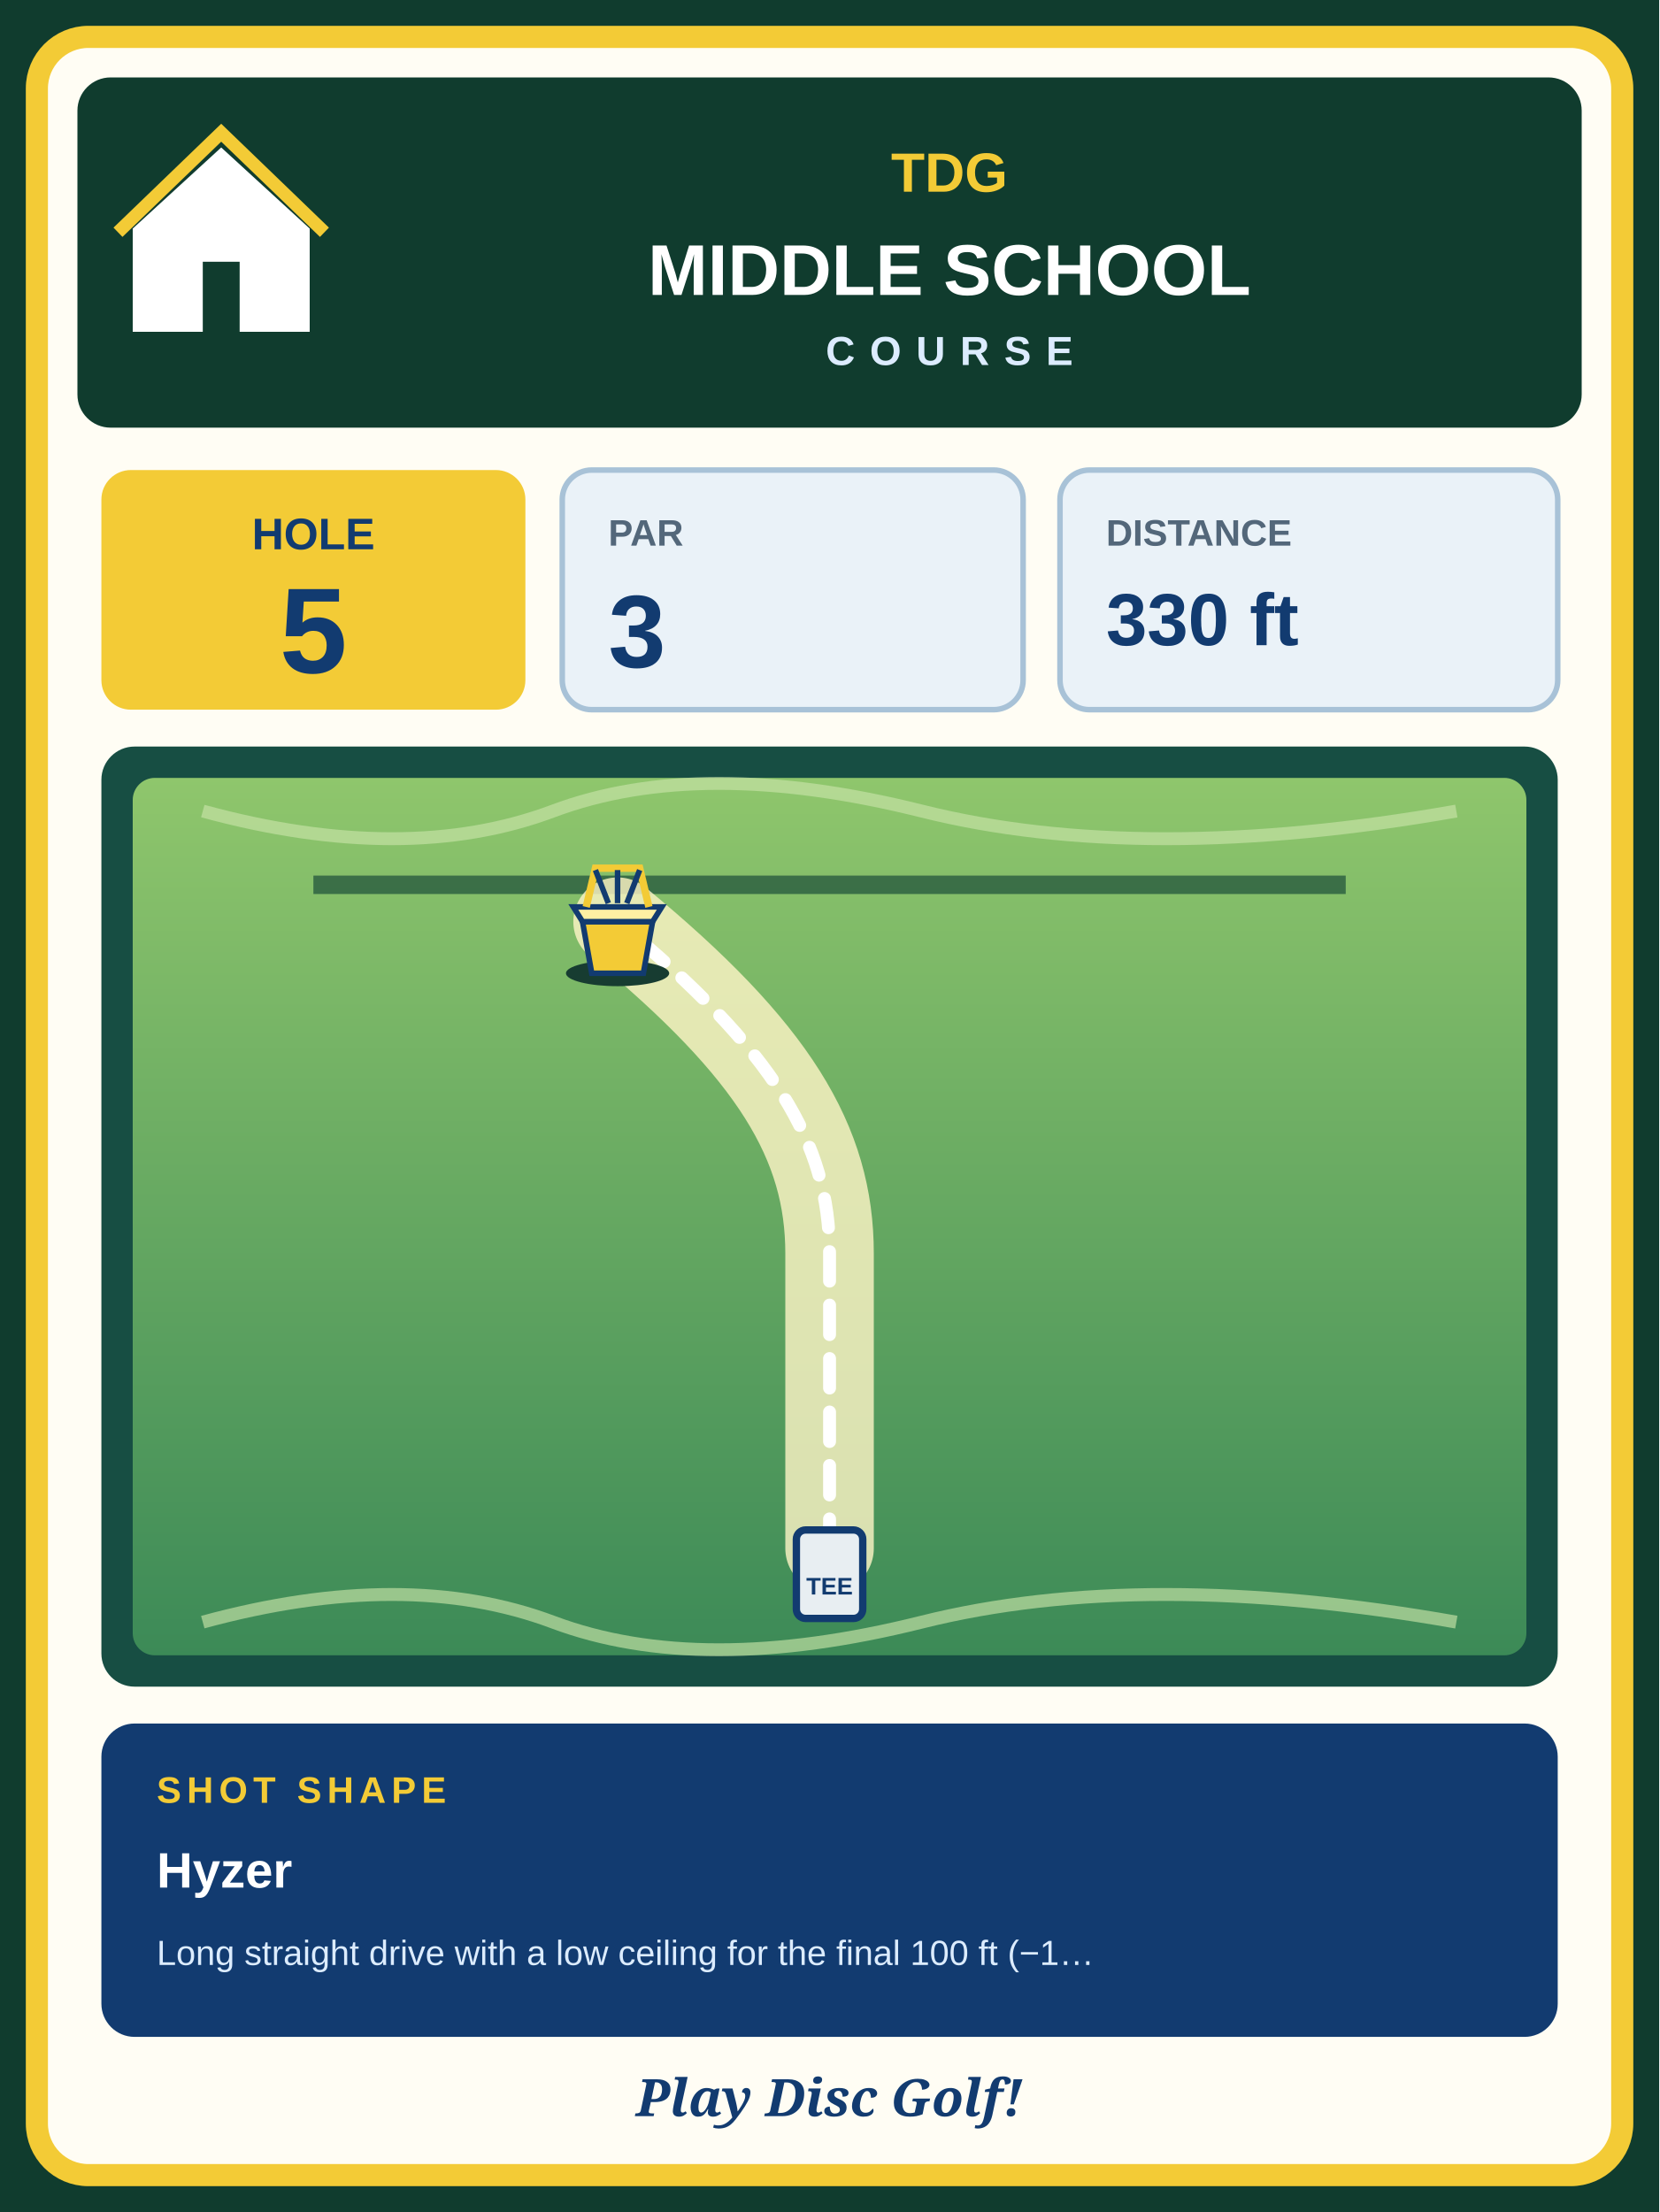
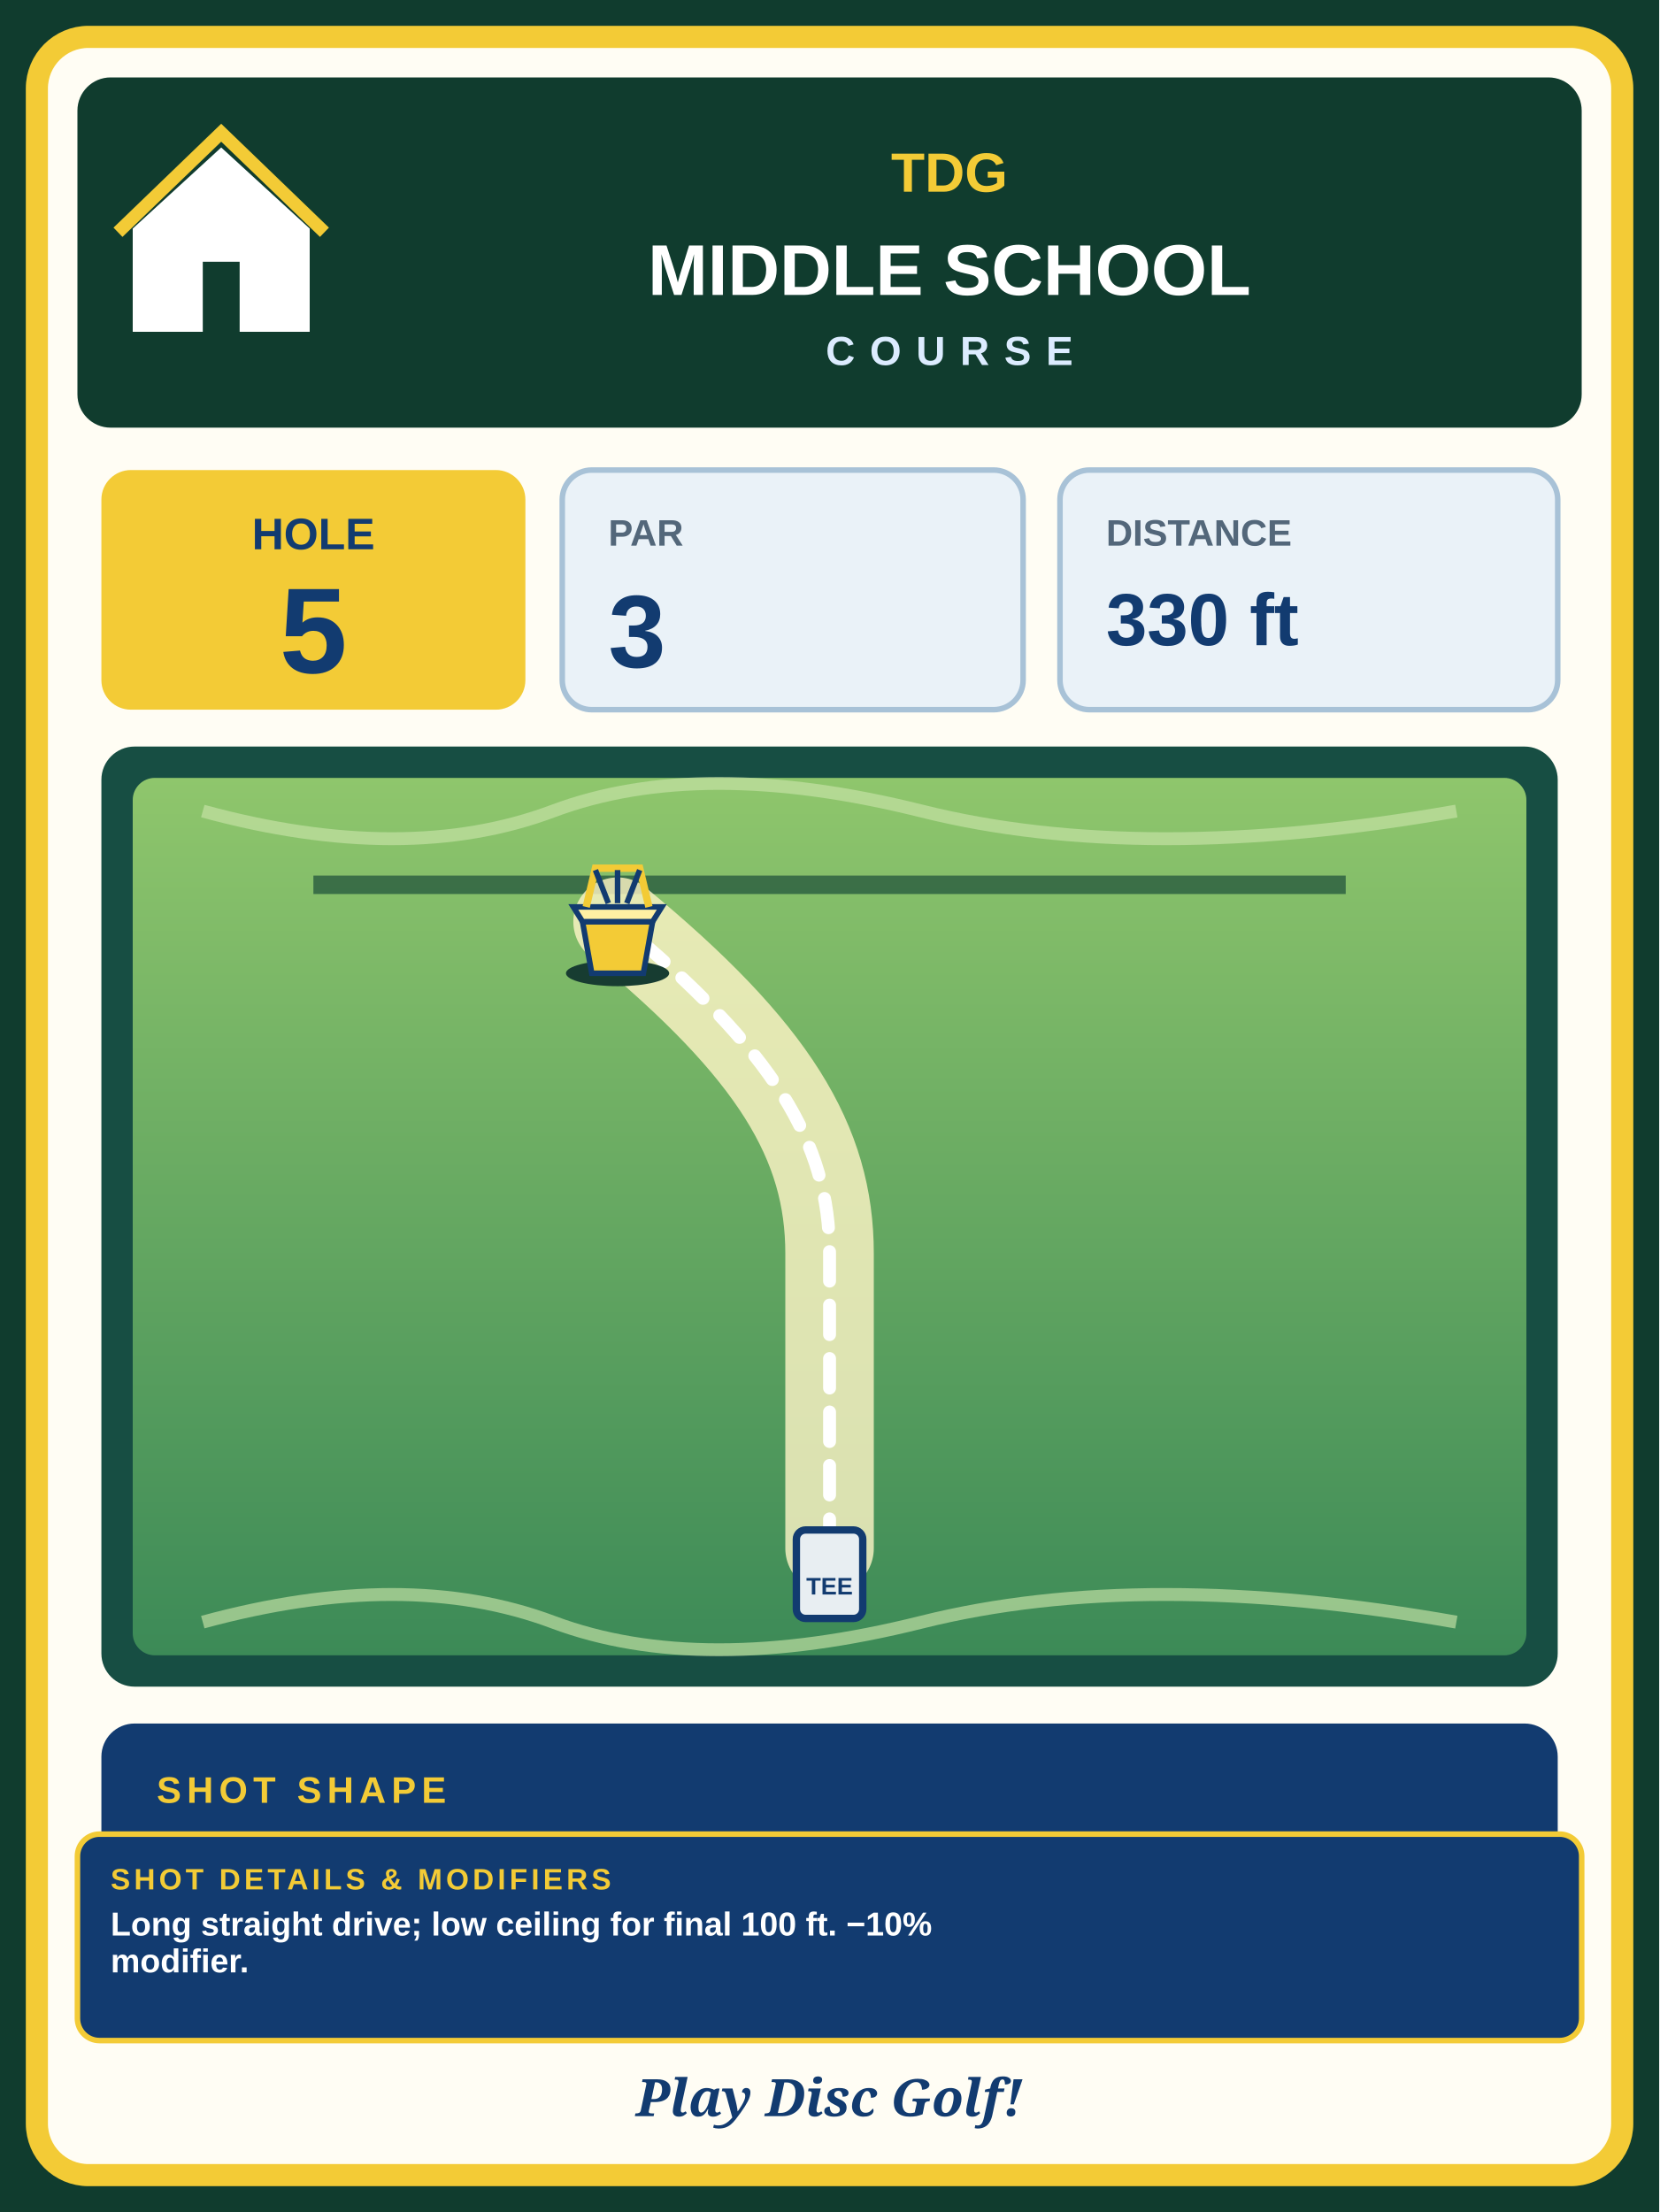
<svg xmlns="http://www.w3.org/2000/svg" viewBox="0 0 900 1200">
  <defs>
    <linearGradient id="field" x2="0" y2="1">
      <stop stop-color="#8fc66c" />
      <stop offset="1" stop-color="#3c8a57" />
    </linearGradient>
  </defs>
  <rect width="900" height="1200" fill="#103c2e" />
  <rect x="20" y="20" width="860" height="1160" rx="28" fill="#fffdf4" stroke="#f3cb36" stroke-width="12" />
  <rect x="42" y="42" width="816" height="190" rx="18" fill="#103c2e" />
  <g transform="translate(72 72)" fill="#fff">
    <path d="M0 52 L48 8 L96 52 V108 H0Z" />
    <rect x="38" y="70" width="20" height="38" fill="#103c2e" />
    <path d="M-8 54 L48 0 L104 54" fill="none" stroke="#f3cb36" stroke-width="7" />
  </g>
  <text x="515" y="104" text-anchor="middle" font-family="Arial" font-size="30" font-weight="900" fill="#f3cb36">TDG</text>
  <text x="515" y="160" text-anchor="middle" font-family="Arial" font-size="39" font-weight="900" fill="#fff">MIDDLE SCHOOL</text>
  <text x="515" y="198" text-anchor="middle" font-family="Arial" font-size="22" font-weight="800" letter-spacing="8" fill="#dcecff">COURSE</text>
  <rect x="55" y="255" width="230" height="130" rx="16" fill="#f3cb36" />
  <text x="170" y="298" text-anchor="middle" font-family="Arial" font-size="24" font-weight="900" fill="#123b70">HOLE</text>
  <text x="170" y="365" text-anchor="middle" font-family="Arial" font-size="66" font-weight="900" fill="#123b70">5</text>
  <rect x="305" y="255" width="250" height="130" rx="16" fill="#eaf2f8" stroke="#a8c2d7" stroke-width="3" />
  <text x="330" y="296" font-family="Arial" font-size="20" font-weight="800" fill="#53677a">PAR</text>
  <text x="330" y="362" font-family="Arial" font-size="56" font-weight="900" fill="#123b70">3</text>
  <rect x="575" y="255" width="270" height="130" rx="16" fill="#eaf2f8" stroke="#a8c2d7" stroke-width="3" />
  <text x="600" y="296" font-family="Arial" font-size="20" font-weight="800" fill="#53677a">DISTANCE</text>
  <text x="600" y="350" font-family="Arial" font-size="40" font-weight="900" fill="#123b70">330 ft</text>
  <rect x="55" y="405" width="790" height="510" rx="18" fill="#174e43" />
  <rect x="72" y="422" width="756" height="476" rx="12" fill="url(#field)" />
  <path d="M110 440 Q220 470 300 440 T500 440 T790 440 M110 880 Q220 850 300 880 T500 880 T790 880" fill="none" stroke="#c7e3a8" stroke-width="7" opacity=".65" />
  <path d="M170 480 L730 480" stroke="#285b3f" stroke-width="10" opacity=".8" />
  <path d="M450 840 L450 680 C450 620 420 570 335 500" fill="none" stroke="#fff5c7" stroke-width="48" stroke-linecap="round" stroke-linejoin="round" opacity=".8" />
  <path d="M450 840 L450 680 C450 620 420 570 335 500" fill="none" stroke="#fff" stroke-width="7" stroke-dasharray="16 13" stroke-linecap="round" stroke-linejoin="round" />
  <rect x="432" y="830" width="36" height="48" rx="5" fill="#e8eef2" stroke="#123b70" stroke-width="4" />
  <text x="450" y="865" text-anchor="middle" font-family="Arial" font-size="13" font-weight="900" fill="#123b70">TEE</text>
  <g transform="translate(335 500)">
    <ellipse cx="0" cy="28" rx="28" ry="7" fill="#173c31" />
    <path d="M-19 0 H19 L14 28 H-14Z" fill="#f3cb36" stroke="#123b70" stroke-width="3" />
    <path d="M-24 -8 H24 L19 0 H-19Z" fill="#fff0a3" stroke="#123b70" stroke-width="3" />
    <path d="M-17 -8 L-12 -29 H12 L17 -8" fill="none" stroke="#f3cb36" stroke-width="4" />
    <path d="M-12 -28 L-5 -10 M0 -28 V-10 M12 -28 L5 -10" stroke="#123b70" stroke-width="3" />
  </g>
  <rect x="55" y="935" width="790" height="170" rx="18" fill="#123b70" />
  <text x="85" y="978" font-family="Arial" font-size="20" font-weight="900" letter-spacing="3" fill="#f3cb36">SHOT SHAPE</text>
  <text x="85" y="1024" font-family="Arial" font-size="27" font-weight="900" fill="#fff">Hyzer</text>
  <text x="85" y="1066" font-family="Arial" font-size="19" fill="#dcecff">Long straight drive with a low ceiling for the final 100 ft (−1…</text>
  <text x="450" y="1148" text-anchor="middle" font-family="Georgia,serif" font-size="28" font-weight="bold" font-style="italic" fill="#123b70">Play Disc Golf!</text>
+   <g id="complete-hole-details">
+     <rect x="42" y="995" width="816" height="112" rx="12" fill="#123b70" stroke="#f3cb36" stroke-width="3" />
+     <text x="60" y="1025" font-family="Arial,sans-serif" font-size="16" font-weight="900" letter-spacing="2" fill="#f3cb36">SHOT DETAILS &amp; MODIFIERS</text>
+     <text x="60" y="1050" font-family="Arial,sans-serif" font-size="18" font-weight="900" fill="#fff">Long straight drive; low ceiling for final 100 ft. −10%</text>
+     <text x="60" y="1070" font-family="Arial,sans-serif" font-size="18" font-weight="700" fill="#fff">modifier.</text>
+   </g>
</svg>
